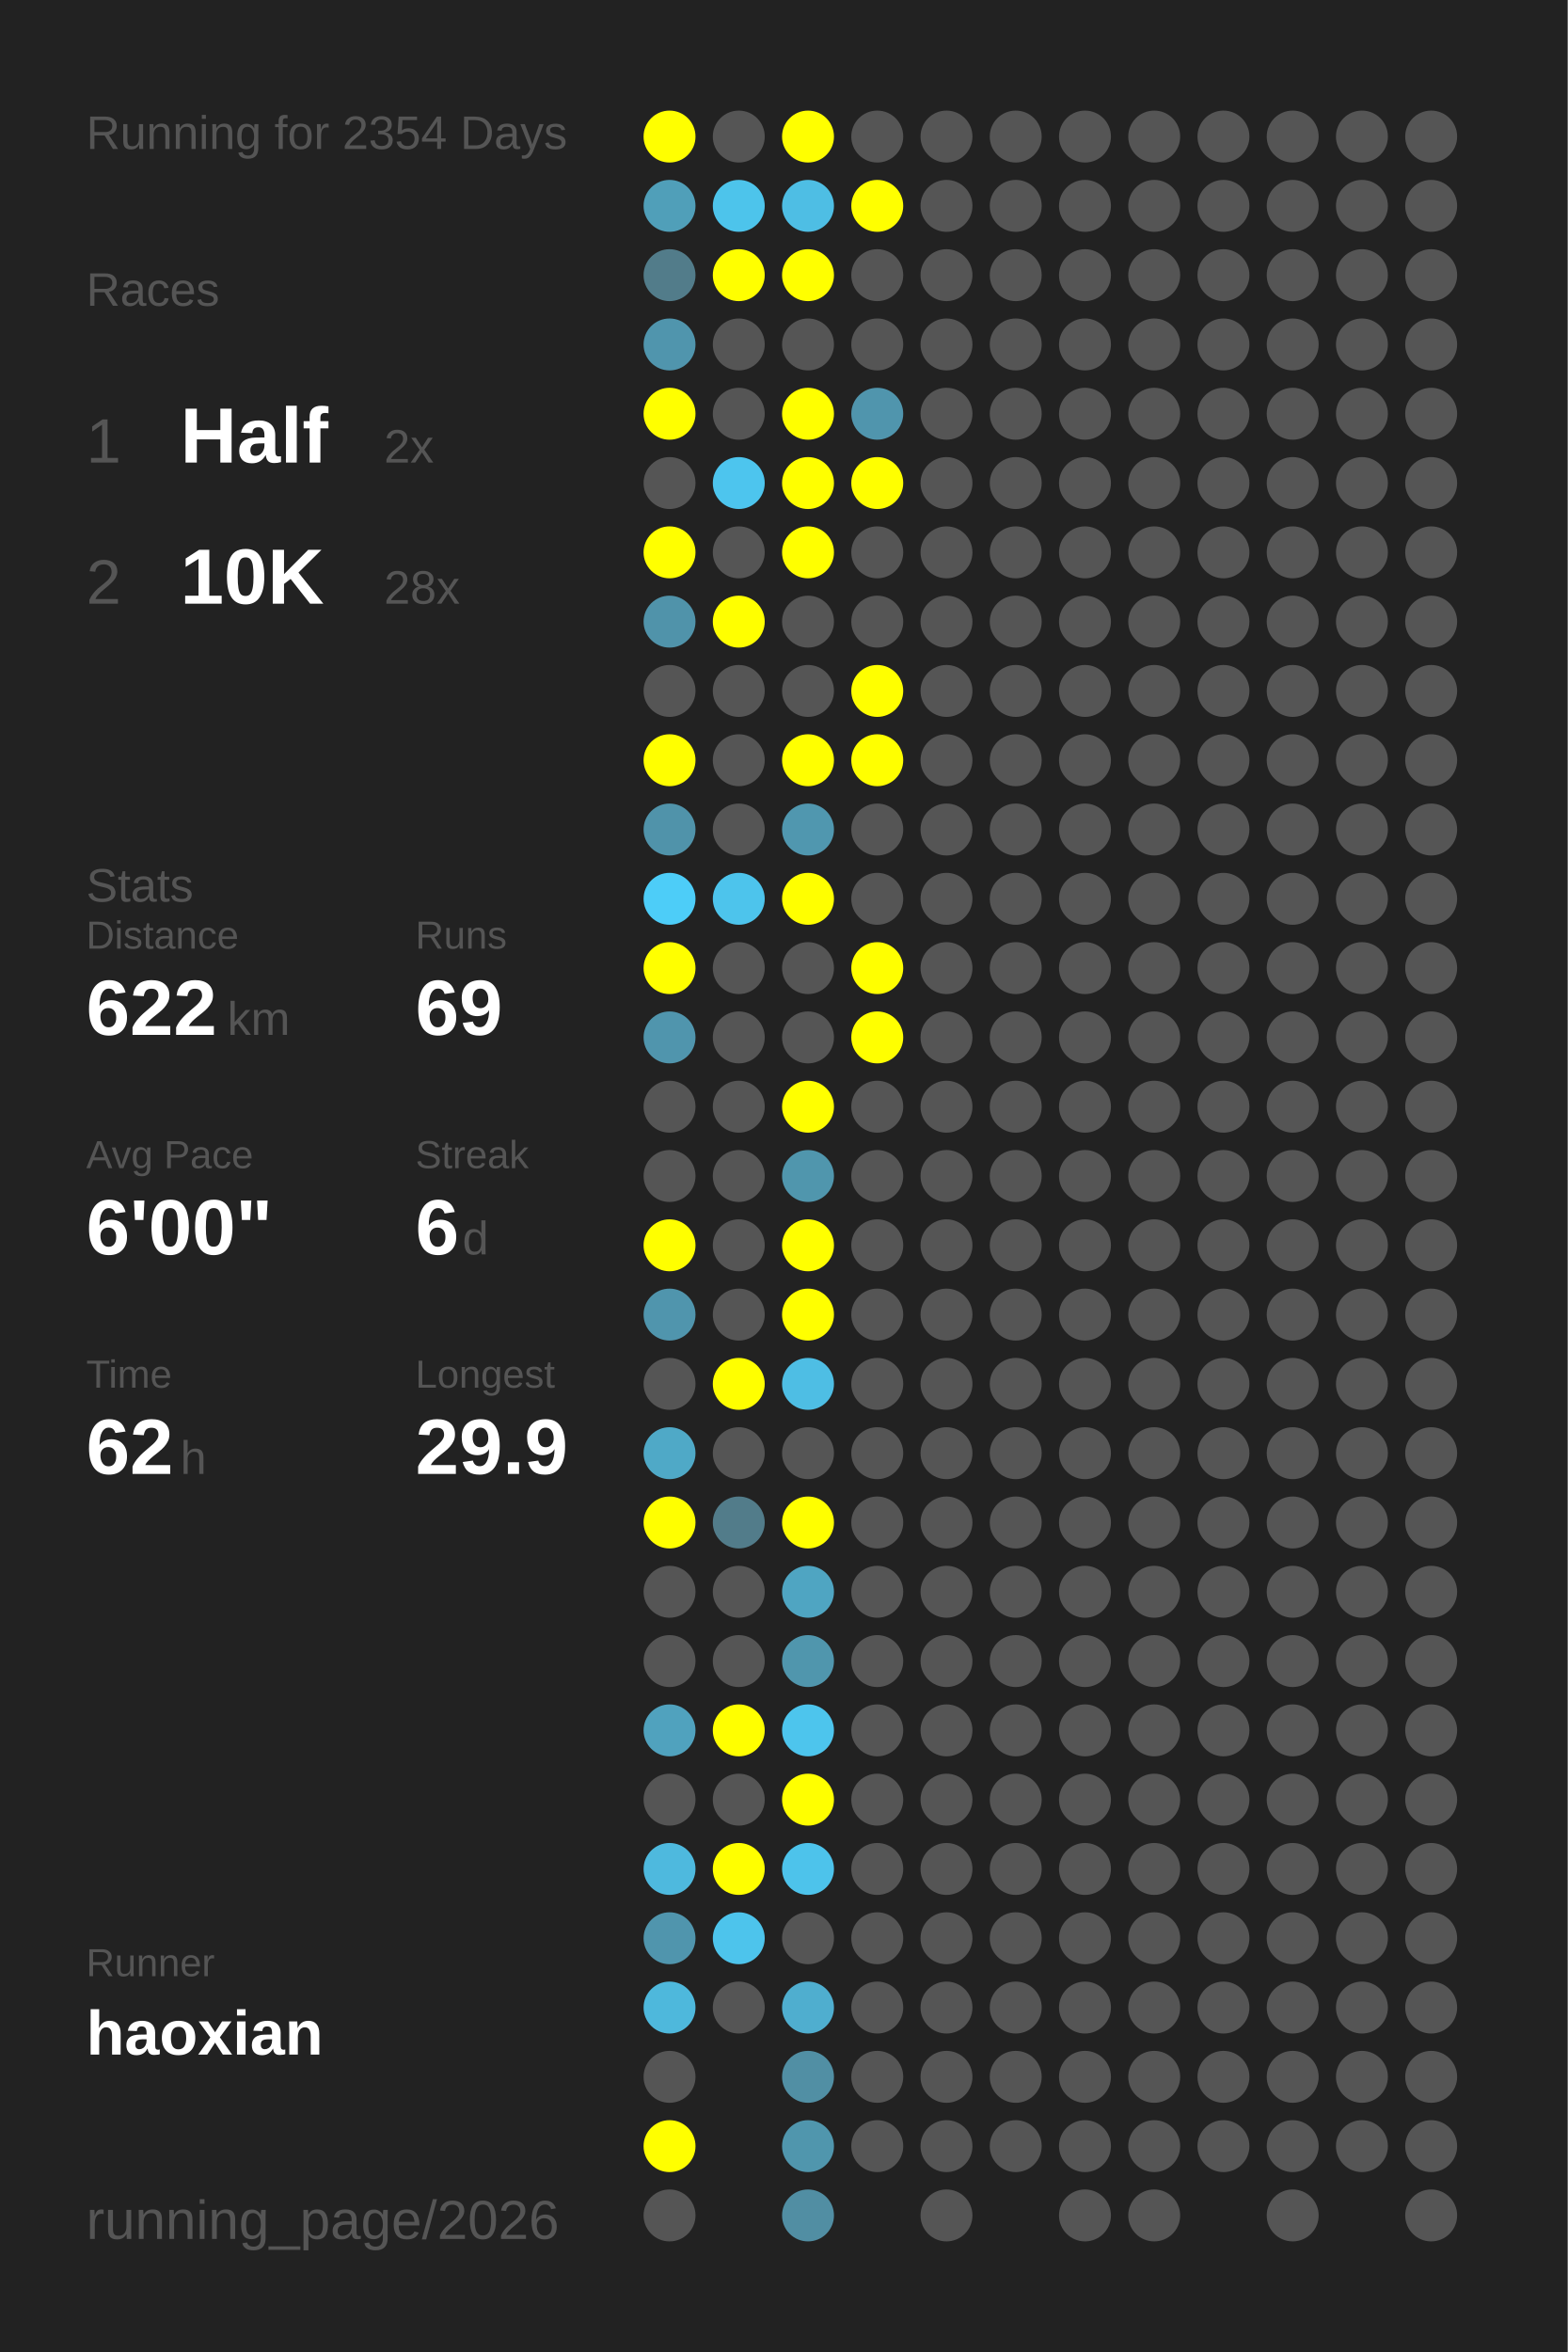
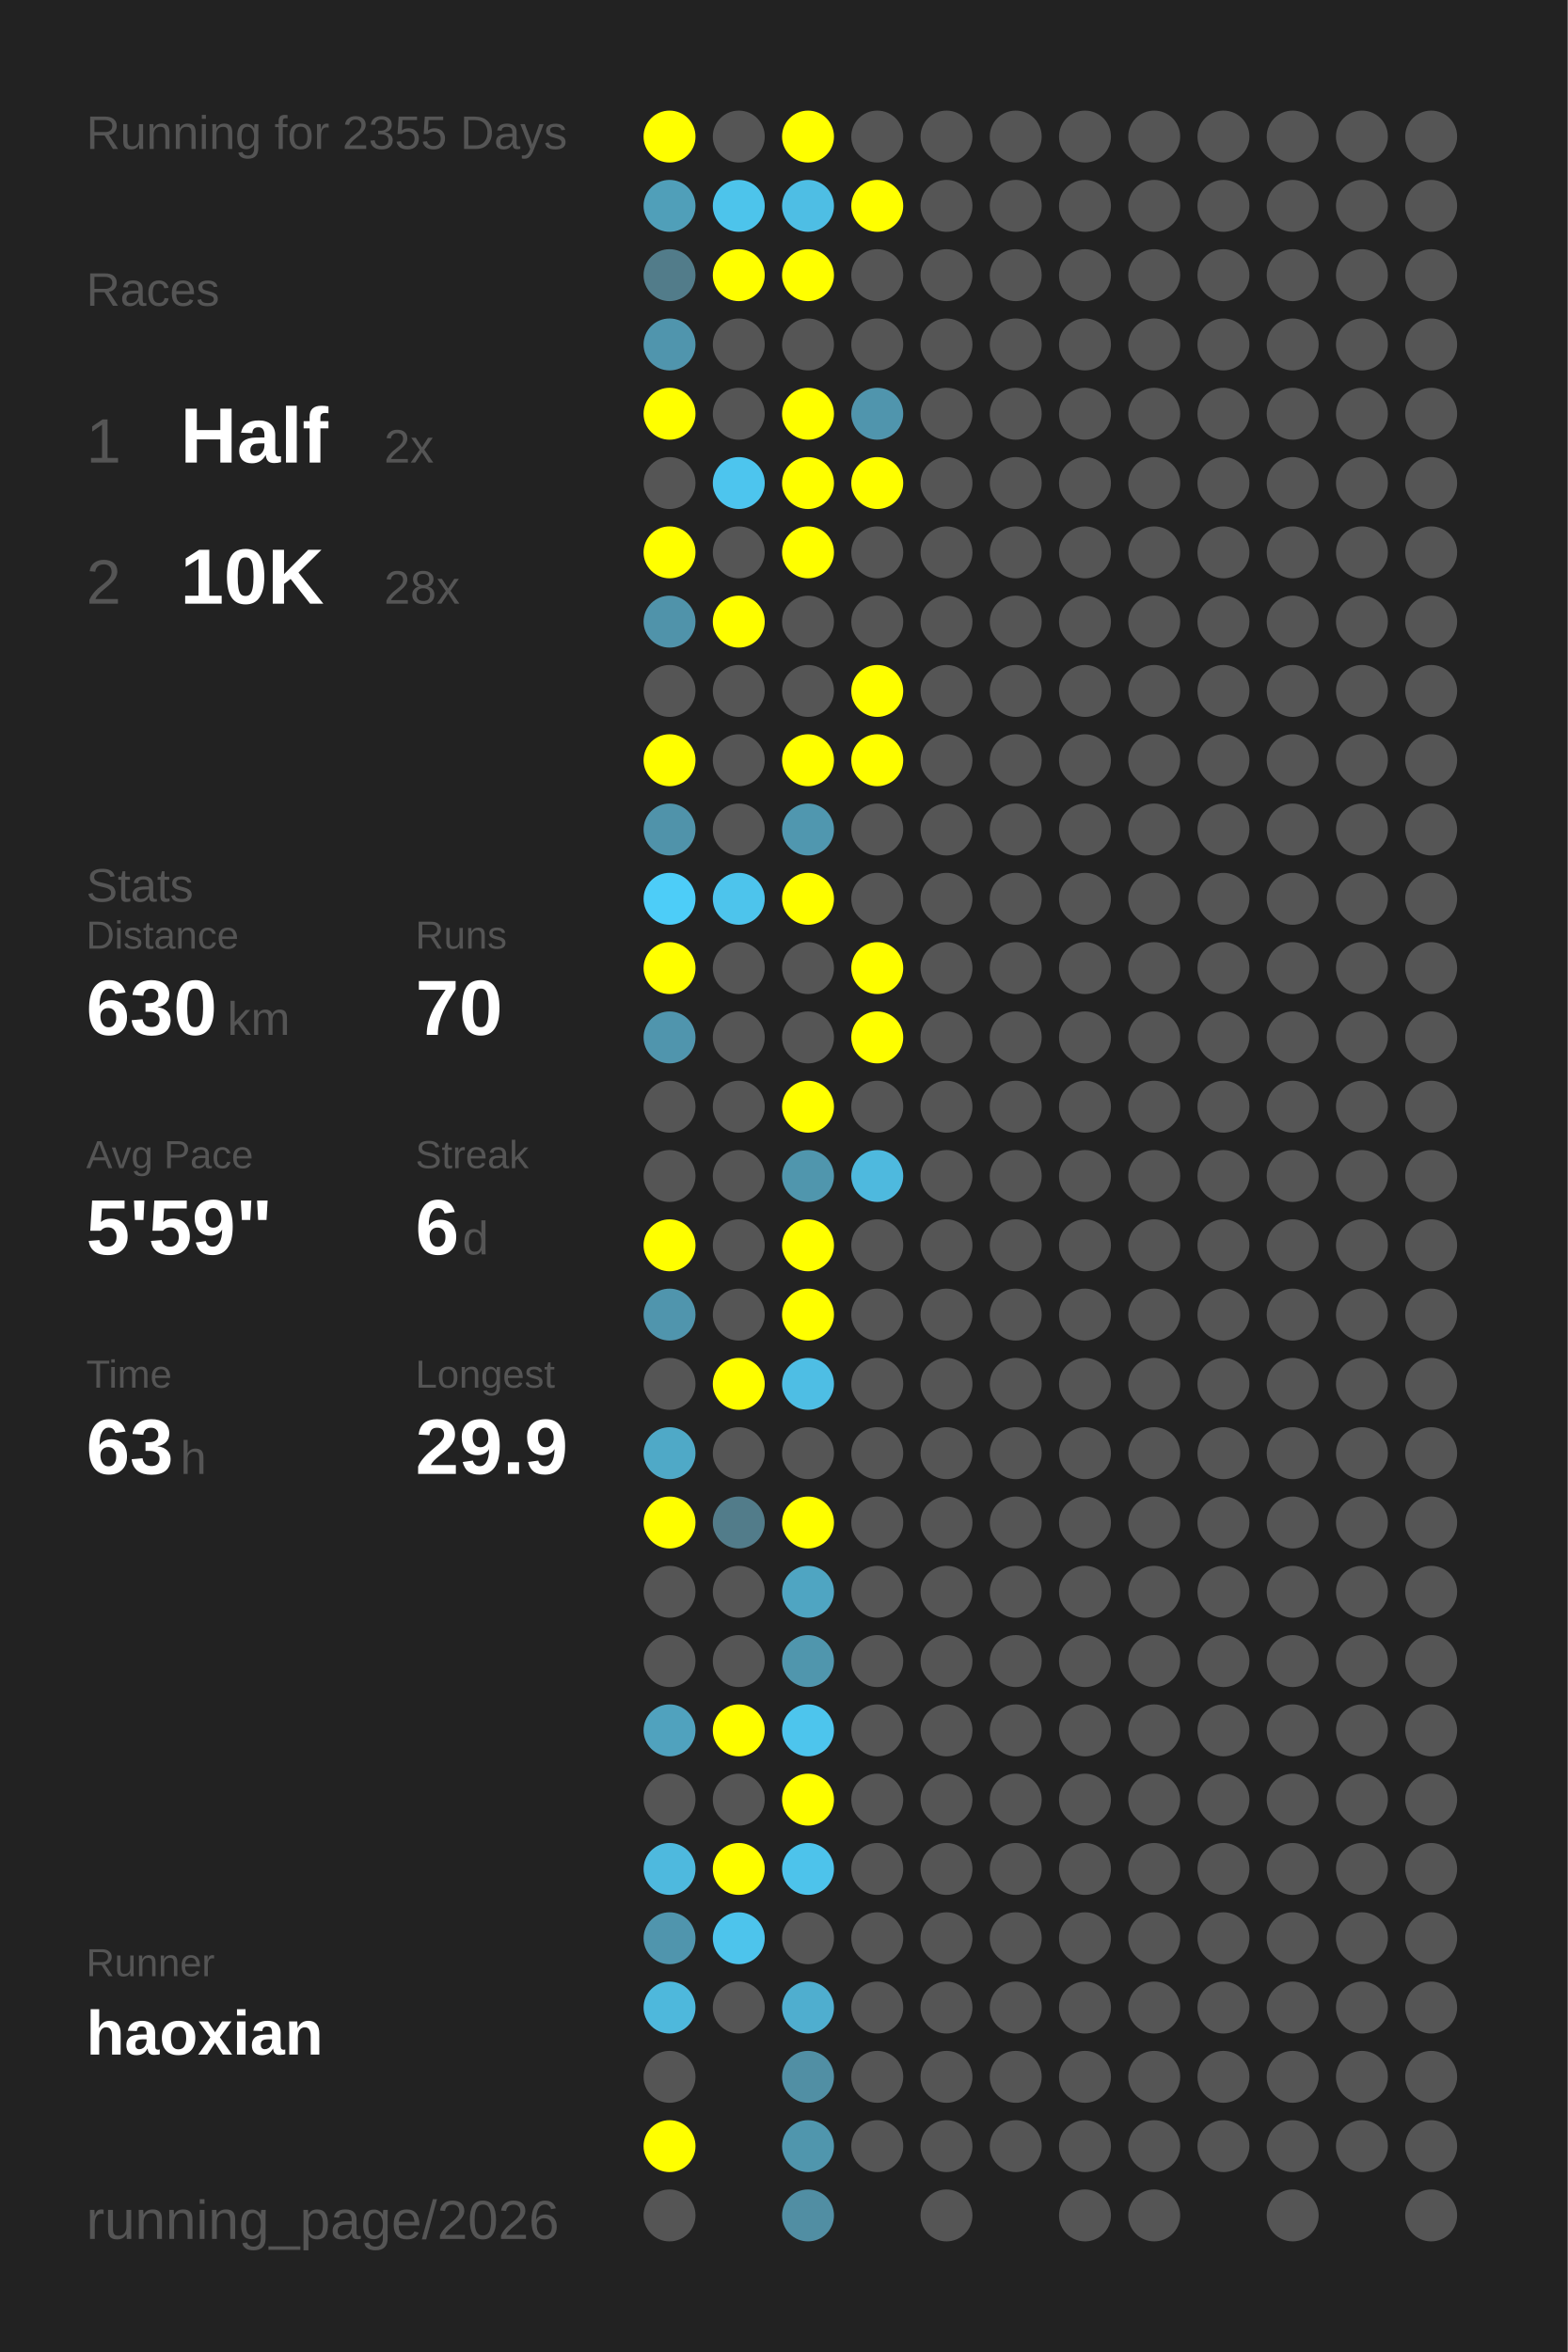
<svg xmlns="http://www.w3.org/2000/svg" baseProfile="full" height="300mm" version="1.1" viewBox="0,0,200,300" width="200mm">
  <defs />
  <rect fill="#222222" height="300" width="200" x="0" y="0" />
-   <text fill="#555555" style="font-size:6px; font-family:Arial;" x="11" y="19">Running for 2354 Days</text>
+   <text fill="#555555" style="font-size:6px; font-family:Arial;" x="11" y="19">Running for 2355 Days</text>
  <text fill="#555555" style="font-size:6px; font-family:Arial;" x="11" y="39">Races</text>
  <text fill="#555555" style="font-size:8px; font-family:Arial;" x="11" y="59">1</text>
  <text fill="#FFFFFF" style="font-size:10px; font-family:Arial; font-weight:bold;" x="23" y="59">Half</text>
  <text fill="#555555" style="font-size:6px; font-family:Arial;" x="49" y="59">2x</text>
  <text fill="#555555" style="font-size:8px; font-family:Arial;" x="11" y="77">2</text>
  <text fill="#FFFFFF" style="font-size:10px; font-family:Arial; font-weight:bold;" x="23" y="77">10K</text>
  <text fill="#555555" style="font-size:6px; font-family:Arial;" x="49" y="77">28x</text>
  <text fill="#555555" style="font-size:6px; font-family:Arial;" x="11" y="115">Stats</text>
  <text fill="#555555" style="font-size:5px; font-family:Arial;" x="11" y="121">Distance</text>
-   <text fill="#FFFFFF" style="font-size:10px; font-family:Arial; font-weight:bold;" x="11" y="132">622</text>
+   <text fill="#FFFFFF" style="font-size:10px; font-family:Arial; font-weight:bold;" x="11" y="132">630</text>
  <text fill="#555555" style="font-size:6px; font-family:Arial;" x="29" y="132">km</text>
  <text fill="#555555" style="font-size:5px; font-family:Arial;" x="53" y="121">Runs</text>
-   <text fill="#FFFFFF" style="font-size:10px; font-family:Arial; font-weight:bold;" x="53" y="132">69</text>
+   <text fill="#FFFFFF" style="font-size:10px; font-family:Arial; font-weight:bold;" x="53" y="132">70</text>
  <text fill="#555555" style="font-size:5px; font-family:Arial;" x="11" y="149">Avg Pace</text>
-   <text fill="#FFFFFF" style="font-size:10px; font-family:Arial; font-weight:bold;" x="11" y="160">6'00"</text>
+   <text fill="#FFFFFF" style="font-size:10px; font-family:Arial; font-weight:bold;" x="11" y="160">5'59"</text>
  <text fill="#555555" style="font-size:5px; font-family:Arial;" x="53" y="149">Streak</text>
  <text fill="#FFFFFF" style="font-size:10px; font-family:Arial; font-weight:bold;" x="53" y="160">6</text>
  <text fill="#555555" style="font-size:6px; font-family:Arial;" x="59" y="160">d</text>
  <text fill="#555555" style="font-size:5px; font-family:Arial;" x="11" y="177">Time</text>
-   <text fill="#FFFFFF" style="font-size:10px; font-family:Arial; font-weight:bold;" x="11" y="188">62</text>
+   <text fill="#FFFFFF" style="font-size:10px; font-family:Arial; font-weight:bold;" x="11" y="188">63</text>
  <text fill="#555555" style="font-size:6px; font-family:Arial;" x="23" y="188">h</text>
  <text fill="#555555" style="font-size:5px; font-family:Arial;" x="53" y="177">Longest</text>
  <text fill="#FFFFFF" style="font-size:10px; font-family:Arial; font-weight:bold;" x="53" y="188">29.9</text>
  <text fill="#555555" style="font-size:5px; font-family:Arial;" x="11" y="252.065">Runner</text>
  <text fill="#FFFFFF" style="font-size:8px; font-family:Arial; font-weight:bold;" x="11" y="262.065">haoxian</text>
  <text fill="#555555" style="font-size:7px; font-family:Arial;" x="11" y="285.581">running_page/2026</text>
  <circle cx="85.417" cy="17.419" fill="#FFFF00" r="3.312" />
  <circle cx="85.417" cy="26.258" fill="#509fb9" r="3.312" />
  <circle cx="85.417" cy="35.097" fill="#527c8a" r="3.312" />
  <circle cx="85.417" cy="43.935" fill="#5095ad" r="3.312" />
  <circle cx="85.417" cy="52.774" fill="#FFFF00" r="3.312" />
  <circle cx="85.417" cy="61.613" fill="#555555" r="3.312" />
  <circle cx="85.417" cy="70.452" fill="#FFFF00" r="3.312" />
  <circle cx="85.417" cy="79.29" fill="#5093aa" r="3.312" />
  <circle cx="85.417" cy="88.129" fill="#555555" r="3.312" />
  <circle cx="85.417" cy="96.968" fill="#FFFF00" r="3.312" />
  <circle cx="85.417" cy="105.806" fill="#5093aa" r="3.312" />
  <circle cx="85.417" cy="114.645" fill="#4dcdf8" r="3.312" />
  <circle cx="85.417" cy="123.484" fill="#FFFF00" r="3.312" />
  <circle cx="85.417" cy="132.323" fill="#5095ad" r="3.312" />
  <circle cx="85.417" cy="141.161" fill="#555555" r="3.312" />
  <circle cx="85.417" cy="150" fill="#555555" r="3.312" />
  <circle cx="85.417" cy="158.839" fill="#FFFF00" r="3.312" />
  <circle cx="85.417" cy="167.677" fill="#5095ad" r="3.312" />
  <circle cx="85.417" cy="176.516" fill="#555555" r="3.312" />
  <circle cx="85.417" cy="185.355" fill="#4fa9c7" r="3.312" />
  <circle cx="85.417" cy="194.194" fill="#FFFF00" r="3.312" />
  <circle cx="85.417" cy="203.032" fill="#555555" r="3.312" />
  <circle cx="85.417" cy="211.871" fill="#555555" r="3.312" />
  <circle cx="85.417" cy="220.71" fill="#50a2be" r="3.312" />
  <circle cx="85.417" cy="229.548" fill="#555555" r="3.312" />
  <circle cx="85.417" cy="238.387" fill="#4eb9de" r="3.312" />
  <circle cx="85.417" cy="247.226" fill="#5095ad" r="3.312" />
  <circle cx="85.417" cy="256.065" fill="#4eb8dc" r="3.312" />
  <circle cx="85.417" cy="264.903" fill="#555555" r="3.312" />
  <circle cx="85.417" cy="273.742" fill="#FFFF00" r="3.312" />
  <circle cx="85.417" cy="282.581" fill="#555555" r="3.312" />
  <circle cx="94.25" cy="17.419" fill="#555555" r="3.312" />
  <circle cx="94.25" cy="26.258" fill="#4dc4eb" r="3.312" />
  <circle cx="94.25" cy="35.097" fill="#FFFF00" r="3.312" />
  <circle cx="94.25" cy="43.935" fill="#555555" r="3.312" />
  <circle cx="94.25" cy="52.774" fill="#555555" r="3.312" />
  <circle cx="94.25" cy="61.613" fill="#4dc5ee" r="3.312" />
  <circle cx="94.25" cy="70.452" fill="#555555" r="3.312" />
  <circle cx="94.25" cy="79.29" fill="#FFFF00" r="3.312" />
  <circle cx="94.25" cy="88.129" fill="#555555" r="3.312" />
  <circle cx="94.25" cy="96.968" fill="#555555" r="3.312" />
  <circle cx="94.25" cy="105.806" fill="#555555" r="3.312" />
  <circle cx="94.25" cy="114.645" fill="#4dc4ec" r="3.312" />
  <circle cx="94.25" cy="123.484" fill="#555555" r="3.312" />
  <circle cx="94.25" cy="132.323" fill="#555555" r="3.312" />
  <circle cx="94.25" cy="141.161" fill="#555555" r="3.312" />
  <circle cx="94.25" cy="150" fill="#555555" r="3.312" />
  <circle cx="94.25" cy="158.839" fill="#555555" r="3.312" />
  <circle cx="94.25" cy="167.677" fill="#555555" r="3.312" />
  <circle cx="94.25" cy="176.516" fill="#FFFF00" r="3.312" />
  <circle cx="94.25" cy="185.355" fill="#555555" r="3.312" />
  <circle cx="94.25" cy="194.194" fill="#527c8a" r="3.312" />
  <circle cx="94.25" cy="203.032" fill="#555555" r="3.312" />
  <circle cx="94.25" cy="211.871" fill="#555555" r="3.312" />
  <circle cx="94.25" cy="220.71" fill="#FFFF00" r="3.312" />
  <circle cx="94.25" cy="229.548" fill="#555555" r="3.312" />
  <circle cx="94.25" cy="238.387" fill="#FFFF00" r="3.312" />
  <circle cx="94.25" cy="247.226" fill="#4dc4ec" r="3.312" />
  <circle cx="94.25" cy="256.065" fill="#555555" r="3.312" />
  <circle cx="103.083" cy="17.419" fill="#FFFF00" r="3.312" />
  <circle cx="103.083" cy="26.258" fill="#4ebee4" r="3.312" />
  <circle cx="103.083" cy="35.097" fill="#FFFF00" r="3.312" />
  <circle cx="103.083" cy="43.935" fill="#555555" r="3.312" />
  <circle cx="103.083" cy="52.774" fill="#FFFF00" r="3.312" />
  <circle cx="103.083" cy="61.613" fill="#FFFF00" r="3.312" />
  <circle cx="103.083" cy="70.452" fill="#FFFF00" r="3.312" />
  <circle cx="103.083" cy="79.29" fill="#555555" r="3.312" />
  <circle cx="103.083" cy="88.129" fill="#555555" r="3.312" />
  <circle cx="103.083" cy="96.968" fill="#FFFF00" r="3.312" />
  <circle cx="103.083" cy="105.806" fill="#5097af" r="3.312" />
  <circle cx="103.083" cy="114.645" fill="#FFFF00" r="3.312" />
  <circle cx="103.083" cy="123.484" fill="#555555" r="3.312" />
  <circle cx="103.083" cy="132.323" fill="#555555" r="3.312" />
  <circle cx="103.083" cy="141.161" fill="#FFFF00" r="3.312" />
  <circle cx="103.083" cy="150" fill="#5096ad" r="3.312" />
  <circle cx="103.083" cy="158.839" fill="#FFFF00" r="3.312" />
  <circle cx="103.083" cy="167.677" fill="#FFFF00" r="3.312" />
  <circle cx="103.083" cy="176.516" fill="#4ebee4" r="3.312" />
  <circle cx="103.083" cy="185.355" fill="#555555" r="3.312" />
  <circle cx="103.083" cy="194.194" fill="#FFFF00" r="3.312" />
  <circle cx="103.083" cy="203.032" fill="#4fa5c2" r="3.312" />
  <circle cx="103.083" cy="211.871" fill="#5096ad" r="3.312" />
  <circle cx="103.083" cy="220.71" fill="#4dc5ed" r="3.312" />
  <circle cx="103.083" cy="229.548" fill="#FFFF00" r="3.312" />
  <circle cx="103.083" cy="238.387" fill="#4dc3eb" r="3.312" />
  <circle cx="103.083" cy="247.226" fill="#555555" r="3.312" />
  <circle cx="103.083" cy="256.065" fill="#4faecf" r="3.312" />
  <circle cx="103.083" cy="264.903" fill="#518fa4" r="3.312" />
  <circle cx="103.083" cy="273.742" fill="#5096ad" r="3.312" />
  <circle cx="103.083" cy="282.581" fill="#518ea3" r="3.312" />
  <circle cx="111.917" cy="17.419" fill="#555555" r="3.312" />
  <circle cx="111.917" cy="26.258" fill="#FFFF00" r="3.312" />
  <circle cx="111.917" cy="35.097" fill="#555555" r="3.312" />
  <circle cx="111.917" cy="43.935" fill="#555555" r="3.312" />
  <circle cx="111.917" cy="52.774" fill="#5095ad" r="3.312" />
  <circle cx="111.917" cy="61.613" fill="#FFFF00" r="3.312" />
  <circle cx="111.917" cy="70.452" fill="#555555" r="3.312" />
  <circle cx="111.917" cy="79.29" fill="#555555" r="3.312" />
  <circle cx="111.917" cy="88.129" fill="#FFFF00" r="3.312" />
  <circle cx="111.917" cy="96.968" fill="#FFFF00" r="3.312" />
  <circle cx="111.917" cy="105.806" fill="#555555" r="3.312" />
  <circle cx="111.917" cy="114.645" fill="#555555" r="3.312" />
  <circle cx="111.917" cy="123.484" fill="#FFFF00" r="3.312" />
  <circle cx="111.917" cy="132.323" fill="#FFFF00" r="3.312" />
  <circle cx="111.917" cy="141.161" fill="#555555" r="3.312" />
-   <circle cx="111.917" cy="150" fill="#555555" r="3.312" />
+   <circle cx="111.917" cy="150" fill="#4eb9de" r="3.312" />
  <circle cx="111.917" cy="158.839" fill="#555555" r="3.312" />
  <circle cx="111.917" cy="167.677" fill="#555555" r="3.312" />
  <circle cx="111.917" cy="176.516" fill="#555555" r="3.312" />
  <circle cx="111.917" cy="185.355" fill="#555555" r="3.312" />
  <circle cx="111.917" cy="194.194" fill="#555555" r="3.312" />
  <circle cx="111.917" cy="203.032" fill="#555555" r="3.312" />
  <circle cx="111.917" cy="211.871" fill="#555555" r="3.312" />
  <circle cx="111.917" cy="220.71" fill="#555555" r="3.312" />
  <circle cx="111.917" cy="229.548" fill="#555555" r="3.312" />
  <circle cx="111.917" cy="238.387" fill="#555555" r="3.312" />
  <circle cx="111.917" cy="247.226" fill="#555555" r="3.312" />
  <circle cx="111.917" cy="256.065" fill="#555555" r="3.312" />
  <circle cx="111.917" cy="264.903" fill="#555555" r="3.312" />
  <circle cx="111.917" cy="273.742" fill="#555555" r="3.312" />
  <circle cx="120.75" cy="17.419" fill="#555555" r="3.312" />
  <circle cx="120.75" cy="26.258" fill="#555555" r="3.312" />
  <circle cx="120.75" cy="35.097" fill="#555555" r="3.312" />
  <circle cx="120.75" cy="43.935" fill="#555555" r="3.312" />
  <circle cx="120.75" cy="52.774" fill="#555555" r="3.312" />
  <circle cx="120.75" cy="61.613" fill="#555555" r="3.312" />
  <circle cx="120.75" cy="70.452" fill="#555555" r="3.312" />
  <circle cx="120.75" cy="79.29" fill="#555555" r="3.312" />
  <circle cx="120.75" cy="88.129" fill="#555555" r="3.312" />
  <circle cx="120.75" cy="96.968" fill="#555555" r="3.312" />
  <circle cx="120.75" cy="105.806" fill="#555555" r="3.312" />
  <circle cx="120.75" cy="114.645" fill="#555555" r="3.312" />
  <circle cx="120.75" cy="123.484" fill="#555555" r="3.312" />
  <circle cx="120.75" cy="132.323" fill="#555555" r="3.312" />
  <circle cx="120.75" cy="141.161" fill="#555555" r="3.312" />
  <circle cx="120.75" cy="150" fill="#555555" r="3.312" />
  <circle cx="120.75" cy="158.839" fill="#555555" r="3.312" />
  <circle cx="120.75" cy="167.677" fill="#555555" r="3.312" />
  <circle cx="120.75" cy="176.516" fill="#555555" r="3.312" />
  <circle cx="120.75" cy="185.355" fill="#555555" r="3.312" />
  <circle cx="120.75" cy="194.194" fill="#555555" r="3.312" />
  <circle cx="120.75" cy="203.032" fill="#555555" r="3.312" />
  <circle cx="120.75" cy="211.871" fill="#555555" r="3.312" />
  <circle cx="120.75" cy="220.71" fill="#555555" r="3.312" />
  <circle cx="120.75" cy="229.548" fill="#555555" r="3.312" />
  <circle cx="120.75" cy="238.387" fill="#555555" r="3.312" />
  <circle cx="120.75" cy="247.226" fill="#555555" r="3.312" />
  <circle cx="120.75" cy="256.065" fill="#555555" r="3.312" />
  <circle cx="120.75" cy="264.903" fill="#555555" r="3.312" />
  <circle cx="120.75" cy="273.742" fill="#555555" r="3.312" />
  <circle cx="120.75" cy="282.581" fill="#555555" r="3.312" />
  <circle cx="129.583" cy="17.419" fill="#555555" r="3.312" />
  <circle cx="129.583" cy="26.258" fill="#555555" r="3.312" />
  <circle cx="129.583" cy="35.097" fill="#555555" r="3.312" />
  <circle cx="129.583" cy="43.935" fill="#555555" r="3.312" />
  <circle cx="129.583" cy="52.774" fill="#555555" r="3.312" />
  <circle cx="129.583" cy="61.613" fill="#555555" r="3.312" />
  <circle cx="129.583" cy="70.452" fill="#555555" r="3.312" />
  <circle cx="129.583" cy="79.29" fill="#555555" r="3.312" />
  <circle cx="129.583" cy="88.129" fill="#555555" r="3.312" />
  <circle cx="129.583" cy="96.968" fill="#555555" r="3.312" />
  <circle cx="129.583" cy="105.806" fill="#555555" r="3.312" />
  <circle cx="129.583" cy="114.645" fill="#555555" r="3.312" />
  <circle cx="129.583" cy="123.484" fill="#555555" r="3.312" />
  <circle cx="129.583" cy="132.323" fill="#555555" r="3.312" />
  <circle cx="129.583" cy="141.161" fill="#555555" r="3.312" />
  <circle cx="129.583" cy="150" fill="#555555" r="3.312" />
  <circle cx="129.583" cy="158.839" fill="#555555" r="3.312" />
  <circle cx="129.583" cy="167.677" fill="#555555" r="3.312" />
  <circle cx="129.583" cy="176.516" fill="#555555" r="3.312" />
  <circle cx="129.583" cy="185.355" fill="#555555" r="3.312" />
  <circle cx="129.583" cy="194.194" fill="#555555" r="3.312" />
  <circle cx="129.583" cy="203.032" fill="#555555" r="3.312" />
  <circle cx="129.583" cy="211.871" fill="#555555" r="3.312" />
  <circle cx="129.583" cy="220.71" fill="#555555" r="3.312" />
  <circle cx="129.583" cy="229.548" fill="#555555" r="3.312" />
  <circle cx="129.583" cy="238.387" fill="#555555" r="3.312" />
  <circle cx="129.583" cy="247.226" fill="#555555" r="3.312" />
  <circle cx="129.583" cy="256.065" fill="#555555" r="3.312" />
  <circle cx="129.583" cy="264.903" fill="#555555" r="3.312" />
  <circle cx="129.583" cy="273.742" fill="#555555" r="3.312" />
  <circle cx="138.417" cy="17.419" fill="#555555" r="3.312" />
  <circle cx="138.417" cy="26.258" fill="#555555" r="3.312" />
  <circle cx="138.417" cy="35.097" fill="#555555" r="3.312" />
  <circle cx="138.417" cy="43.935" fill="#555555" r="3.312" />
  <circle cx="138.417" cy="52.774" fill="#555555" r="3.312" />
  <circle cx="138.417" cy="61.613" fill="#555555" r="3.312" />
  <circle cx="138.417" cy="70.452" fill="#555555" r="3.312" />
  <circle cx="138.417" cy="79.29" fill="#555555" r="3.312" />
  <circle cx="138.417" cy="88.129" fill="#555555" r="3.312" />
  <circle cx="138.417" cy="96.968" fill="#555555" r="3.312" />
  <circle cx="138.417" cy="105.806" fill="#555555" r="3.312" />
  <circle cx="138.417" cy="114.645" fill="#555555" r="3.312" />
  <circle cx="138.417" cy="123.484" fill="#555555" r="3.312" />
  <circle cx="138.417" cy="132.323" fill="#555555" r="3.312" />
  <circle cx="138.417" cy="141.161" fill="#555555" r="3.312" />
  <circle cx="138.417" cy="150" fill="#555555" r="3.312" />
  <circle cx="138.417" cy="158.839" fill="#555555" r="3.312" />
  <circle cx="138.417" cy="167.677" fill="#555555" r="3.312" />
  <circle cx="138.417" cy="176.516" fill="#555555" r="3.312" />
  <circle cx="138.417" cy="185.355" fill="#555555" r="3.312" />
  <circle cx="138.417" cy="194.194" fill="#555555" r="3.312" />
  <circle cx="138.417" cy="203.032" fill="#555555" r="3.312" />
  <circle cx="138.417" cy="211.871" fill="#555555" r="3.312" />
  <circle cx="138.417" cy="220.71" fill="#555555" r="3.312" />
  <circle cx="138.417" cy="229.548" fill="#555555" r="3.312" />
  <circle cx="138.417" cy="238.387" fill="#555555" r="3.312" />
  <circle cx="138.417" cy="247.226" fill="#555555" r="3.312" />
  <circle cx="138.417" cy="256.065" fill="#555555" r="3.312" />
  <circle cx="138.417" cy="264.903" fill="#555555" r="3.312" />
  <circle cx="138.417" cy="273.742" fill="#555555" r="3.312" />
  <circle cx="138.417" cy="282.581" fill="#555555" r="3.312" />
  <circle cx="147.25" cy="17.419" fill="#555555" r="3.312" />
  <circle cx="147.25" cy="26.258" fill="#555555" r="3.312" />
  <circle cx="147.25" cy="35.097" fill="#555555" r="3.312" />
  <circle cx="147.25" cy="43.935" fill="#555555" r="3.312" />
  <circle cx="147.25" cy="52.774" fill="#555555" r="3.312" />
  <circle cx="147.25" cy="61.613" fill="#555555" r="3.312" />
  <circle cx="147.25" cy="70.452" fill="#555555" r="3.312" />
  <circle cx="147.25" cy="79.29" fill="#555555" r="3.312" />
  <circle cx="147.25" cy="88.129" fill="#555555" r="3.312" />
  <circle cx="147.25" cy="96.968" fill="#555555" r="3.312" />
  <circle cx="147.25" cy="105.806" fill="#555555" r="3.312" />
  <circle cx="147.25" cy="114.645" fill="#555555" r="3.312" />
  <circle cx="147.25" cy="123.484" fill="#555555" r="3.312" />
  <circle cx="147.25" cy="132.323" fill="#555555" r="3.312" />
  <circle cx="147.25" cy="141.161" fill="#555555" r="3.312" />
  <circle cx="147.25" cy="150" fill="#555555" r="3.312" />
  <circle cx="147.25" cy="158.839" fill="#555555" r="3.312" />
  <circle cx="147.25" cy="167.677" fill="#555555" r="3.312" />
  <circle cx="147.25" cy="176.516" fill="#555555" r="3.312" />
  <circle cx="147.25" cy="185.355" fill="#555555" r="3.312" />
  <circle cx="147.25" cy="194.194" fill="#555555" r="3.312" />
  <circle cx="147.25" cy="203.032" fill="#555555" r="3.312" />
  <circle cx="147.25" cy="211.871" fill="#555555" r="3.312" />
  <circle cx="147.25" cy="220.71" fill="#555555" r="3.312" />
  <circle cx="147.25" cy="229.548" fill="#555555" r="3.312" />
  <circle cx="147.25" cy="238.387" fill="#555555" r="3.312" />
  <circle cx="147.25" cy="247.226" fill="#555555" r="3.312" />
  <circle cx="147.25" cy="256.065" fill="#555555" r="3.312" />
  <circle cx="147.25" cy="264.903" fill="#555555" r="3.312" />
  <circle cx="147.25" cy="273.742" fill="#555555" r="3.312" />
  <circle cx="147.25" cy="282.581" fill="#555555" r="3.312" />
  <circle cx="156.083" cy="17.419" fill="#555555" r="3.312" />
  <circle cx="156.083" cy="26.258" fill="#555555" r="3.312" />
  <circle cx="156.083" cy="35.097" fill="#555555" r="3.312" />
  <circle cx="156.083" cy="43.935" fill="#555555" r="3.312" />
  <circle cx="156.083" cy="52.774" fill="#555555" r="3.312" />
  <circle cx="156.083" cy="61.613" fill="#555555" r="3.312" />
  <circle cx="156.083" cy="70.452" fill="#555555" r="3.312" />
  <circle cx="156.083" cy="79.29" fill="#555555" r="3.312" />
  <circle cx="156.083" cy="88.129" fill="#555555" r="3.312" />
  <circle cx="156.083" cy="96.968" fill="#555555" r="3.312" />
  <circle cx="156.083" cy="105.806" fill="#555555" r="3.312" />
  <circle cx="156.083" cy="114.645" fill="#555555" r="3.312" />
  <circle cx="156.083" cy="123.484" fill="#555555" r="3.312" />
  <circle cx="156.083" cy="132.323" fill="#555555" r="3.312" />
  <circle cx="156.083" cy="141.161" fill="#555555" r="3.312" />
  <circle cx="156.083" cy="150" fill="#555555" r="3.312" />
  <circle cx="156.083" cy="158.839" fill="#555555" r="3.312" />
  <circle cx="156.083" cy="167.677" fill="#555555" r="3.312" />
  <circle cx="156.083" cy="176.516" fill="#555555" r="3.312" />
  <circle cx="156.083" cy="185.355" fill="#555555" r="3.312" />
  <circle cx="156.083" cy="194.194" fill="#555555" r="3.312" />
  <circle cx="156.083" cy="203.032" fill="#555555" r="3.312" />
  <circle cx="156.083" cy="211.871" fill="#555555" r="3.312" />
  <circle cx="156.083" cy="220.71" fill="#555555" r="3.312" />
  <circle cx="156.083" cy="229.548" fill="#555555" r="3.312" />
  <circle cx="156.083" cy="238.387" fill="#555555" r="3.312" />
  <circle cx="156.083" cy="247.226" fill="#555555" r="3.312" />
  <circle cx="156.083" cy="256.065" fill="#555555" r="3.312" />
  <circle cx="156.083" cy="264.903" fill="#555555" r="3.312" />
  <circle cx="156.083" cy="273.742" fill="#555555" r="3.312" />
  <circle cx="164.917" cy="17.419" fill="#555555" r="3.312" />
  <circle cx="164.917" cy="26.258" fill="#555555" r="3.312" />
  <circle cx="164.917" cy="35.097" fill="#555555" r="3.312" />
  <circle cx="164.917" cy="43.935" fill="#555555" r="3.312" />
  <circle cx="164.917" cy="52.774" fill="#555555" r="3.312" />
  <circle cx="164.917" cy="61.613" fill="#555555" r="3.312" />
  <circle cx="164.917" cy="70.452" fill="#555555" r="3.312" />
  <circle cx="164.917" cy="79.29" fill="#555555" r="3.312" />
  <circle cx="164.917" cy="88.129" fill="#555555" r="3.312" />
  <circle cx="164.917" cy="96.968" fill="#555555" r="3.312" />
  <circle cx="164.917" cy="105.806" fill="#555555" r="3.312" />
  <circle cx="164.917" cy="114.645" fill="#555555" r="3.312" />
  <circle cx="164.917" cy="123.484" fill="#555555" r="3.312" />
  <circle cx="164.917" cy="132.323" fill="#555555" r="3.312" />
  <circle cx="164.917" cy="141.161" fill="#555555" r="3.312" />
  <circle cx="164.917" cy="150" fill="#555555" r="3.312" />
  <circle cx="164.917" cy="158.839" fill="#555555" r="3.312" />
  <circle cx="164.917" cy="167.677" fill="#555555" r="3.312" />
  <circle cx="164.917" cy="176.516" fill="#555555" r="3.312" />
  <circle cx="164.917" cy="185.355" fill="#555555" r="3.312" />
  <circle cx="164.917" cy="194.194" fill="#555555" r="3.312" />
  <circle cx="164.917" cy="203.032" fill="#555555" r="3.312" />
  <circle cx="164.917" cy="211.871" fill="#555555" r="3.312" />
  <circle cx="164.917" cy="220.71" fill="#555555" r="3.312" />
  <circle cx="164.917" cy="229.548" fill="#555555" r="3.312" />
  <circle cx="164.917" cy="238.387" fill="#555555" r="3.312" />
  <circle cx="164.917" cy="247.226" fill="#555555" r="3.312" />
  <circle cx="164.917" cy="256.065" fill="#555555" r="3.312" />
  <circle cx="164.917" cy="264.903" fill="#555555" r="3.312" />
  <circle cx="164.917" cy="273.742" fill="#555555" r="3.312" />
  <circle cx="164.917" cy="282.581" fill="#555555" r="3.312" />
  <circle cx="173.75" cy="17.419" fill="#555555" r="3.312" />
  <circle cx="173.75" cy="26.258" fill="#555555" r="3.312" />
  <circle cx="173.75" cy="35.097" fill="#555555" r="3.312" />
  <circle cx="173.75" cy="43.935" fill="#555555" r="3.312" />
  <circle cx="173.75" cy="52.774" fill="#555555" r="3.312" />
  <circle cx="173.75" cy="61.613" fill="#555555" r="3.312" />
  <circle cx="173.75" cy="70.452" fill="#555555" r="3.312" />
  <circle cx="173.75" cy="79.29" fill="#555555" r="3.312" />
  <circle cx="173.75" cy="88.129" fill="#555555" r="3.312" />
  <circle cx="173.75" cy="96.968" fill="#555555" r="3.312" />
  <circle cx="173.75" cy="105.806" fill="#555555" r="3.312" />
  <circle cx="173.75" cy="114.645" fill="#555555" r="3.312" />
  <circle cx="173.75" cy="123.484" fill="#555555" r="3.312" />
  <circle cx="173.75" cy="132.323" fill="#555555" r="3.312" />
  <circle cx="173.75" cy="141.161" fill="#555555" r="3.312" />
  <circle cx="173.75" cy="150" fill="#555555" r="3.312" />
  <circle cx="173.75" cy="158.839" fill="#555555" r="3.312" />
  <circle cx="173.75" cy="167.677" fill="#555555" r="3.312" />
  <circle cx="173.75" cy="176.516" fill="#555555" r="3.312" />
  <circle cx="173.75" cy="185.355" fill="#555555" r="3.312" />
  <circle cx="173.75" cy="194.194" fill="#555555" r="3.312" />
  <circle cx="173.75" cy="203.032" fill="#555555" r="3.312" />
  <circle cx="173.75" cy="211.871" fill="#555555" r="3.312" />
  <circle cx="173.75" cy="220.71" fill="#555555" r="3.312" />
  <circle cx="173.75" cy="229.548" fill="#555555" r="3.312" />
  <circle cx="173.75" cy="238.387" fill="#555555" r="3.312" />
  <circle cx="173.75" cy="247.226" fill="#555555" r="3.312" />
  <circle cx="173.75" cy="256.065" fill="#555555" r="3.312" />
  <circle cx="173.75" cy="264.903" fill="#555555" r="3.312" />
  <circle cx="173.75" cy="273.742" fill="#555555" r="3.312" />
  <circle cx="182.583" cy="17.419" fill="#555555" r="3.312" />
  <circle cx="182.583" cy="26.258" fill="#555555" r="3.312" />
  <circle cx="182.583" cy="35.097" fill="#555555" r="3.312" />
  <circle cx="182.583" cy="43.935" fill="#555555" r="3.312" />
  <circle cx="182.583" cy="52.774" fill="#555555" r="3.312" />
  <circle cx="182.583" cy="61.613" fill="#555555" r="3.312" />
  <circle cx="182.583" cy="70.452" fill="#555555" r="3.312" />
  <circle cx="182.583" cy="79.29" fill="#555555" r="3.312" />
  <circle cx="182.583" cy="88.129" fill="#555555" r="3.312" />
  <circle cx="182.583" cy="96.968" fill="#555555" r="3.312" />
  <circle cx="182.583" cy="105.806" fill="#555555" r="3.312" />
  <circle cx="182.583" cy="114.645" fill="#555555" r="3.312" />
  <circle cx="182.583" cy="123.484" fill="#555555" r="3.312" />
  <circle cx="182.583" cy="132.323" fill="#555555" r="3.312" />
  <circle cx="182.583" cy="141.161" fill="#555555" r="3.312" />
  <circle cx="182.583" cy="150" fill="#555555" r="3.312" />
  <circle cx="182.583" cy="158.839" fill="#555555" r="3.312" />
  <circle cx="182.583" cy="167.677" fill="#555555" r="3.312" />
  <circle cx="182.583" cy="176.516" fill="#555555" r="3.312" />
  <circle cx="182.583" cy="185.355" fill="#555555" r="3.312" />
  <circle cx="182.583" cy="194.194" fill="#555555" r="3.312" />
  <circle cx="182.583" cy="203.032" fill="#555555" r="3.312" />
  <circle cx="182.583" cy="211.871" fill="#555555" r="3.312" />
  <circle cx="182.583" cy="220.71" fill="#555555" r="3.312" />
  <circle cx="182.583" cy="229.548" fill="#555555" r="3.312" />
  <circle cx="182.583" cy="238.387" fill="#555555" r="3.312" />
  <circle cx="182.583" cy="247.226" fill="#555555" r="3.312" />
  <circle cx="182.583" cy="256.065" fill="#555555" r="3.312" />
  <circle cx="182.583" cy="264.903" fill="#555555" r="3.312" />
  <circle cx="182.583" cy="273.742" fill="#555555" r="3.312" />
  <circle cx="182.583" cy="282.581" fill="#555555" r="3.312" />
</svg>
